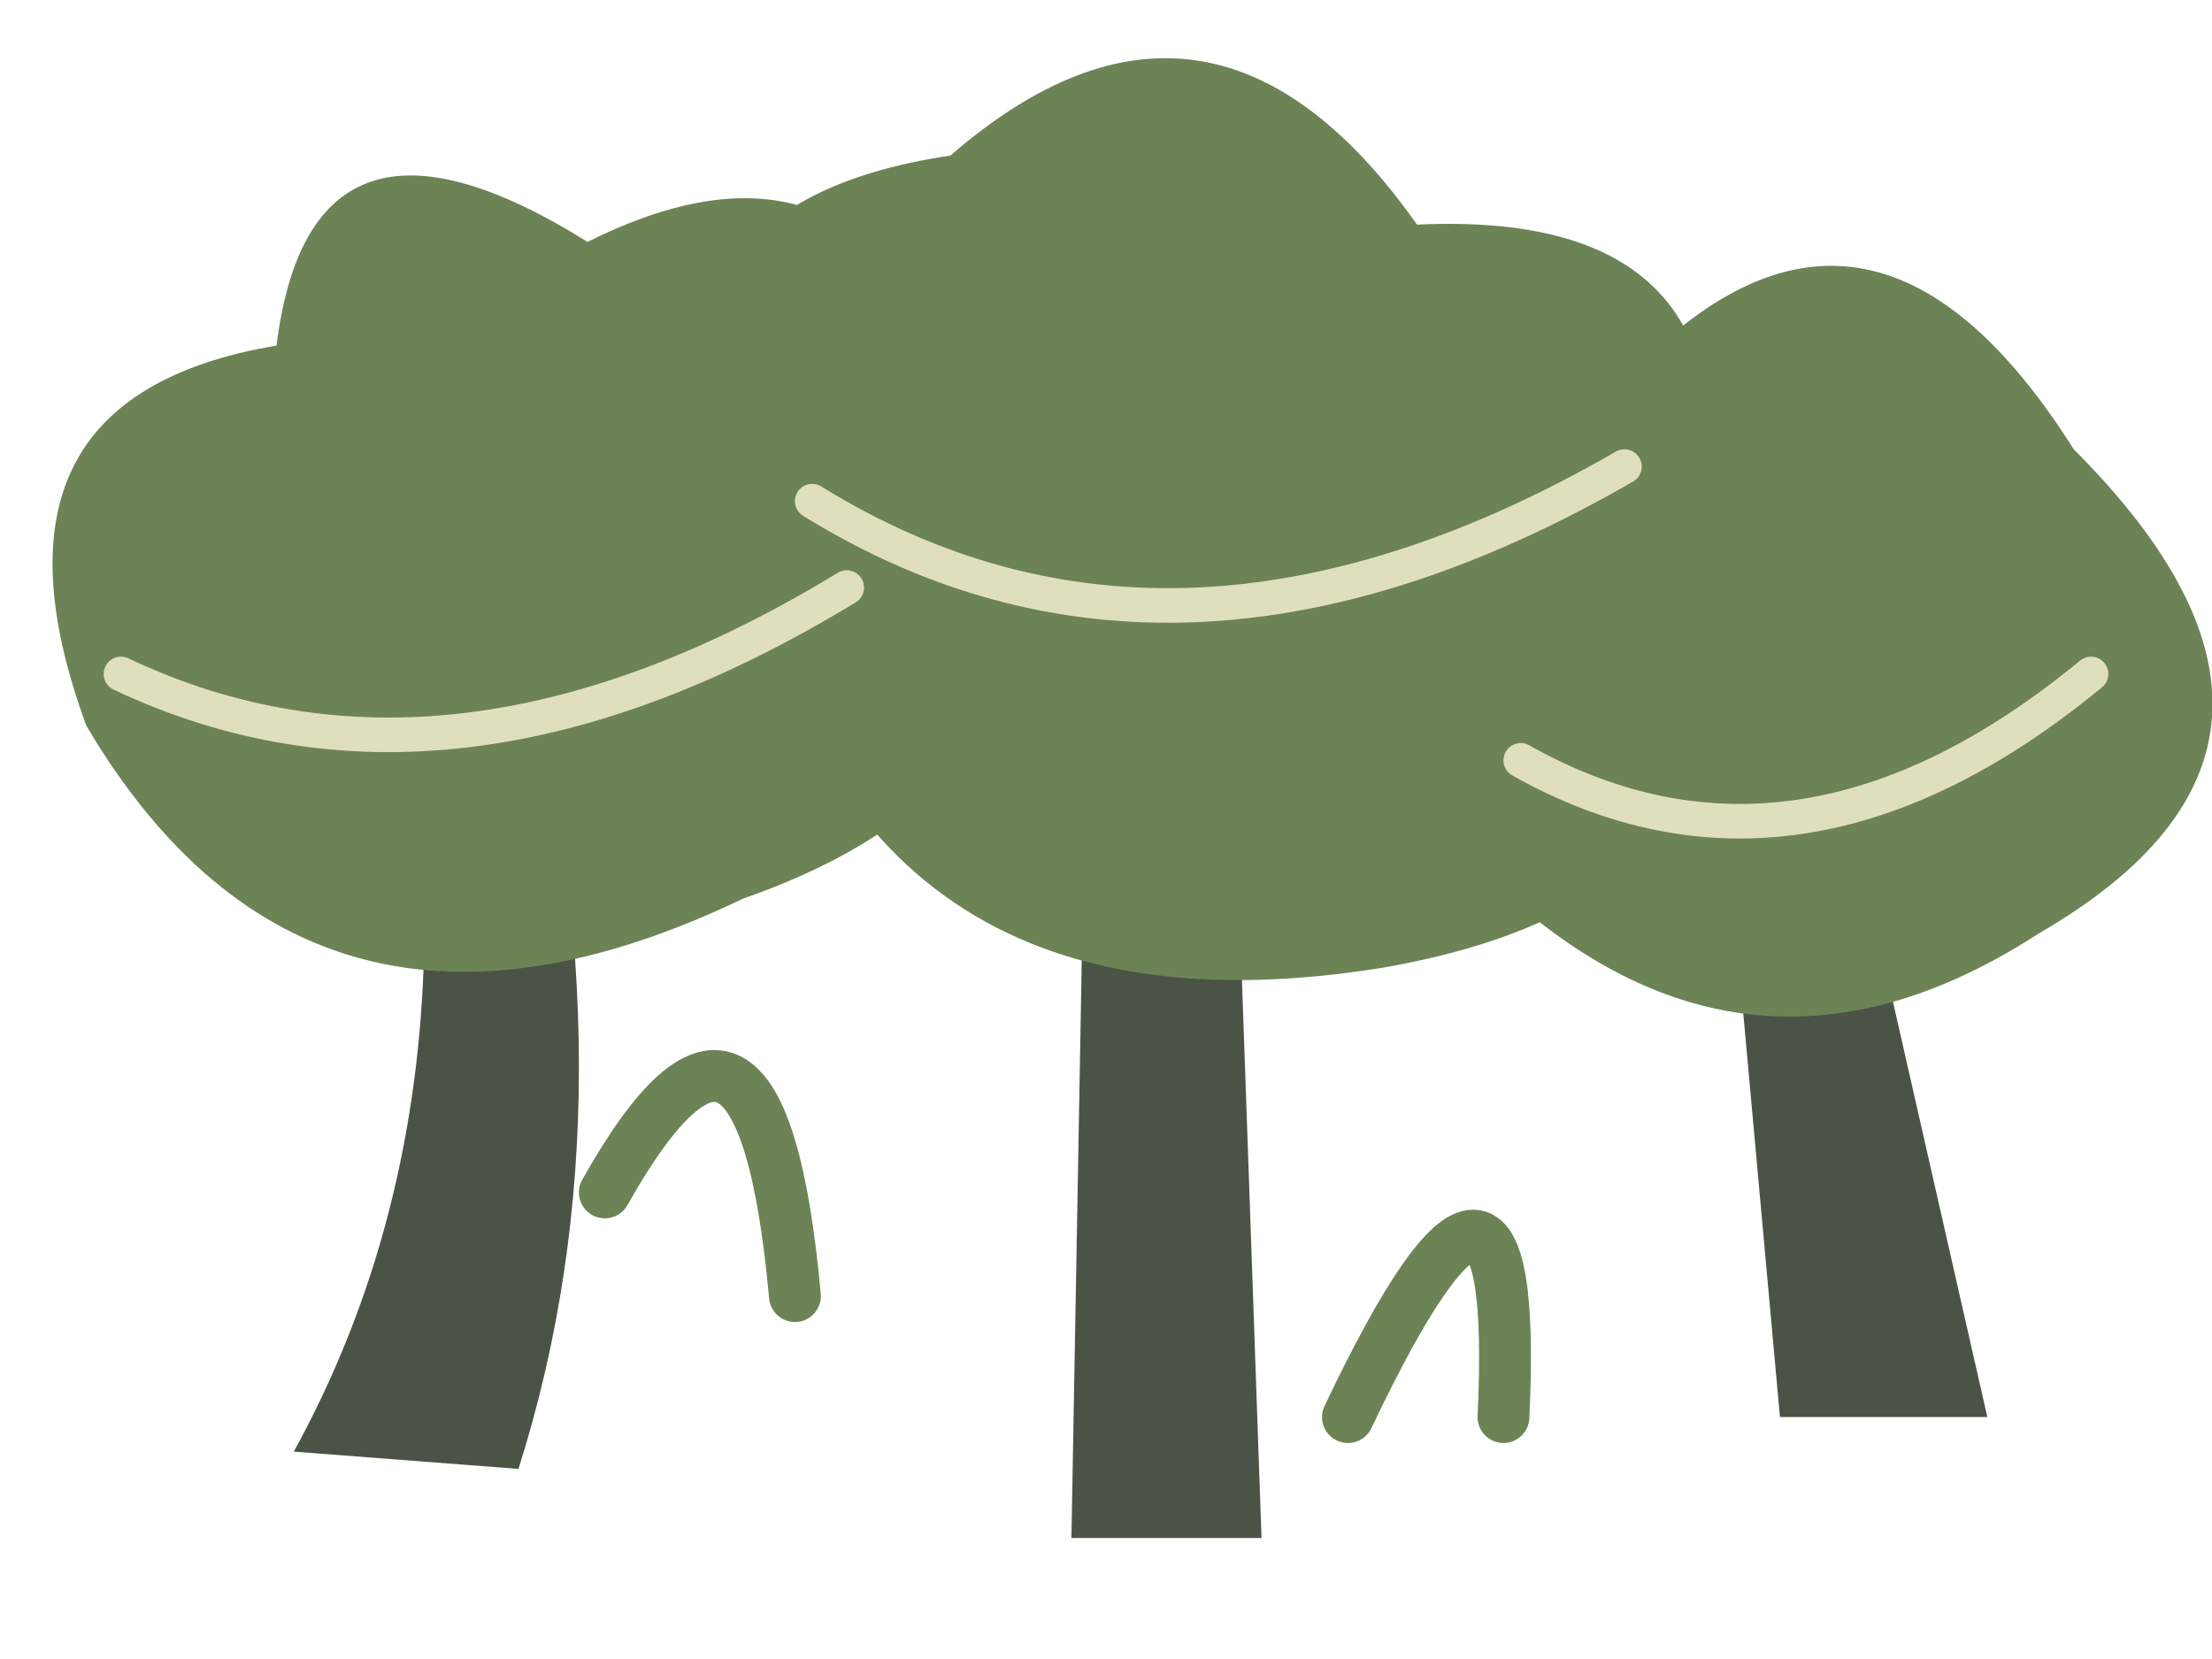
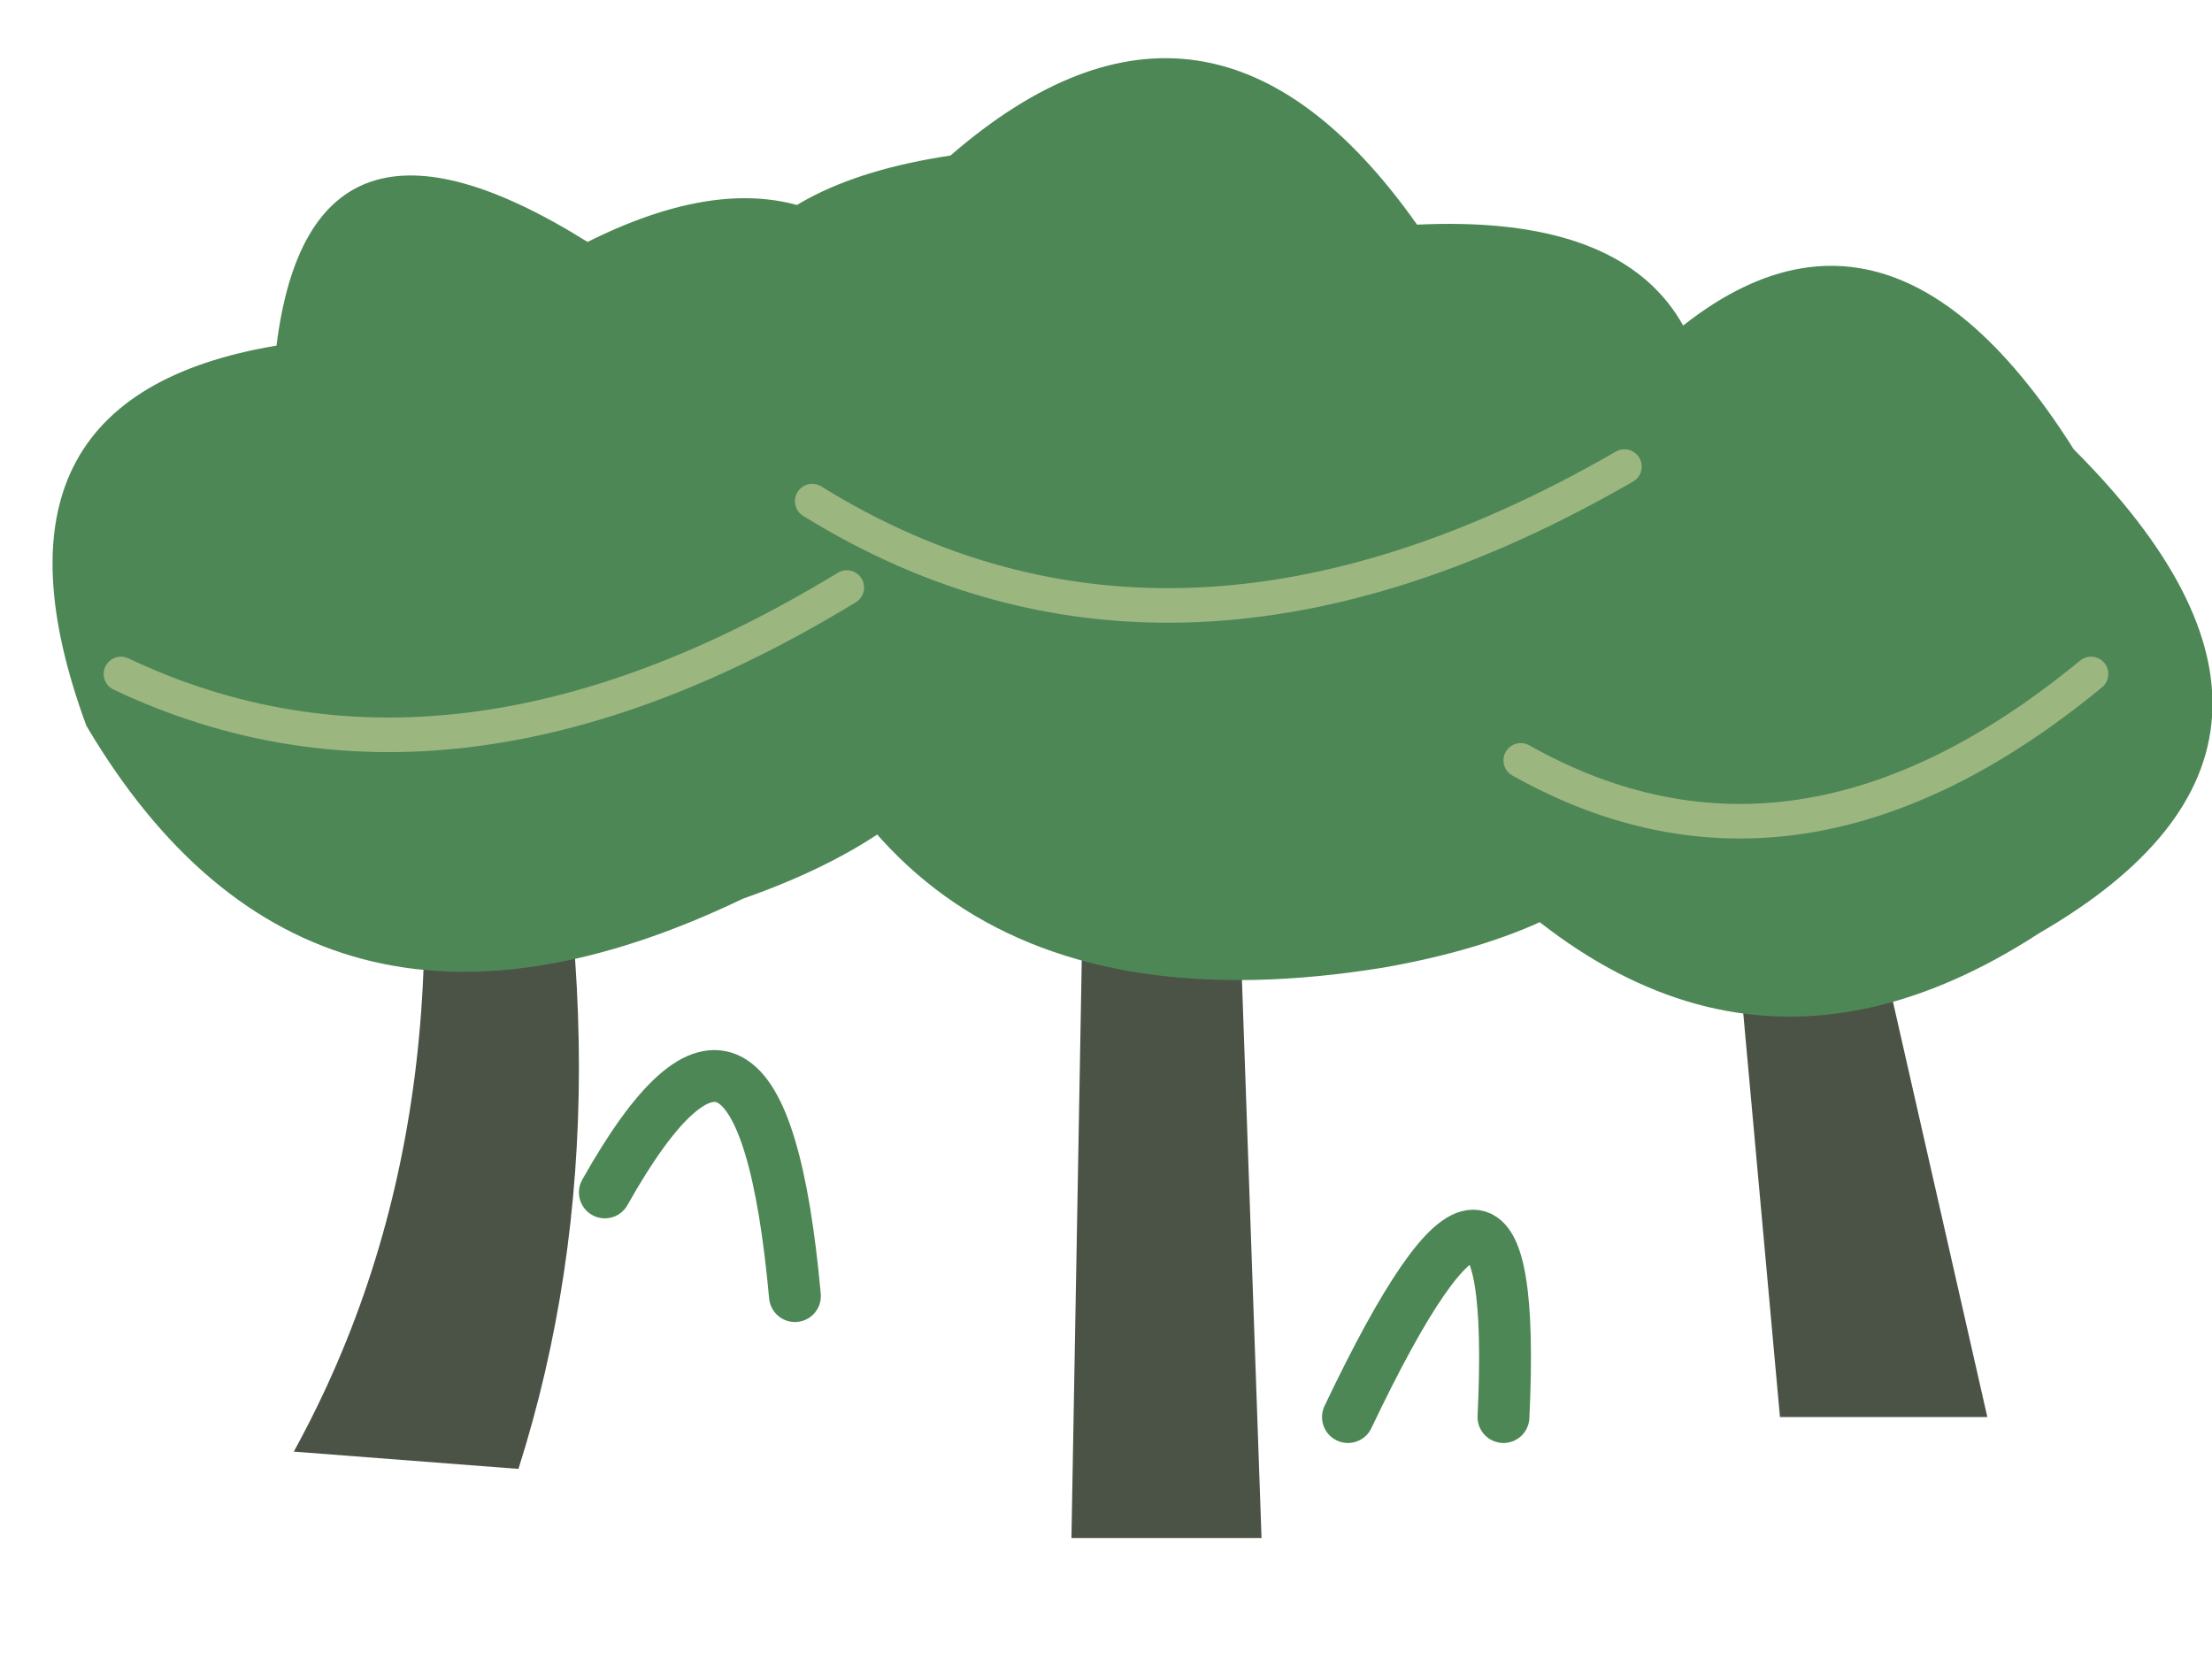
<svg xmlns="http://www.w3.org/2000/svg" viewBox="0 0 128 96" width="128" height="96">
  <path d="M17 84Q28 64 23 37L30 36Q37 63 30 85M62 89L63 33 71 32 73 89M103 82L99 38 105 38 115 82" fill="#4b5346" stroke="none" stroke-width="0" stroke-linejoin="round" stroke-linecap="round" />
-   <path d="M5 42Q-2 23 16 20Q18 4 34 14Q52 5 57 28Q63 45 43 52Q18 64 5 42ZM43 31Q35 12 55 9Q70-4 82 13Q103 12 98 33Q103 52 80 56Q49 61 43 31ZM81 45Q74 27 94 22Q108 7 120 26Q137 43 118 54Q98 67 81 45Z" fill="#6c8356" stroke="none" stroke-width="0" stroke-linejoin="round" stroke-linecap="round" />
-   <path d="M7 39Q26 48 49 34M47 29Q68 42 94 27M88 44Q104 53 121 39" fill="none" stroke="#e0dfbd" stroke-width="2" stroke-linejoin="round" stroke-linecap="round" />
-   <path d="M35 69Q44 53 46 75M78 82Q88 61 87 82" fill="none" stroke="#6c8356" stroke-width="3" stroke-linejoin="round" stroke-linecap="round" />
+   <path d="M5 42Q-2 23 16 20Q18 4 34 14Q52 5 57 28Q63 45 43 52Q18 64 5 42ZM43 31Q35 12 55 9Q70-4 82 13Q103 12 98 33Q103 52 80 56Q49 61 43 31ZM81 45Q74 27 94 22Q108 7 120 26Q137 43 118 54Q98 67 81 45Z" fill="#4e8756" stroke="none" stroke-width="0" stroke-linejoin="round" stroke-linecap="round" />
+   <path d="M7 39Q26 48 49 34M47 29Q68 42 94 27M88 44Q104 53 121 39" fill="none" stroke="#9cb680" stroke-width="2" stroke-linejoin="round" stroke-linecap="round" />
+   <path d="M35 69Q44 53 46 75M78 82Q88 61 87 82" fill="none" stroke="#4e8756" stroke-width="3" stroke-linejoin="round" stroke-linecap="round" />
</svg>
